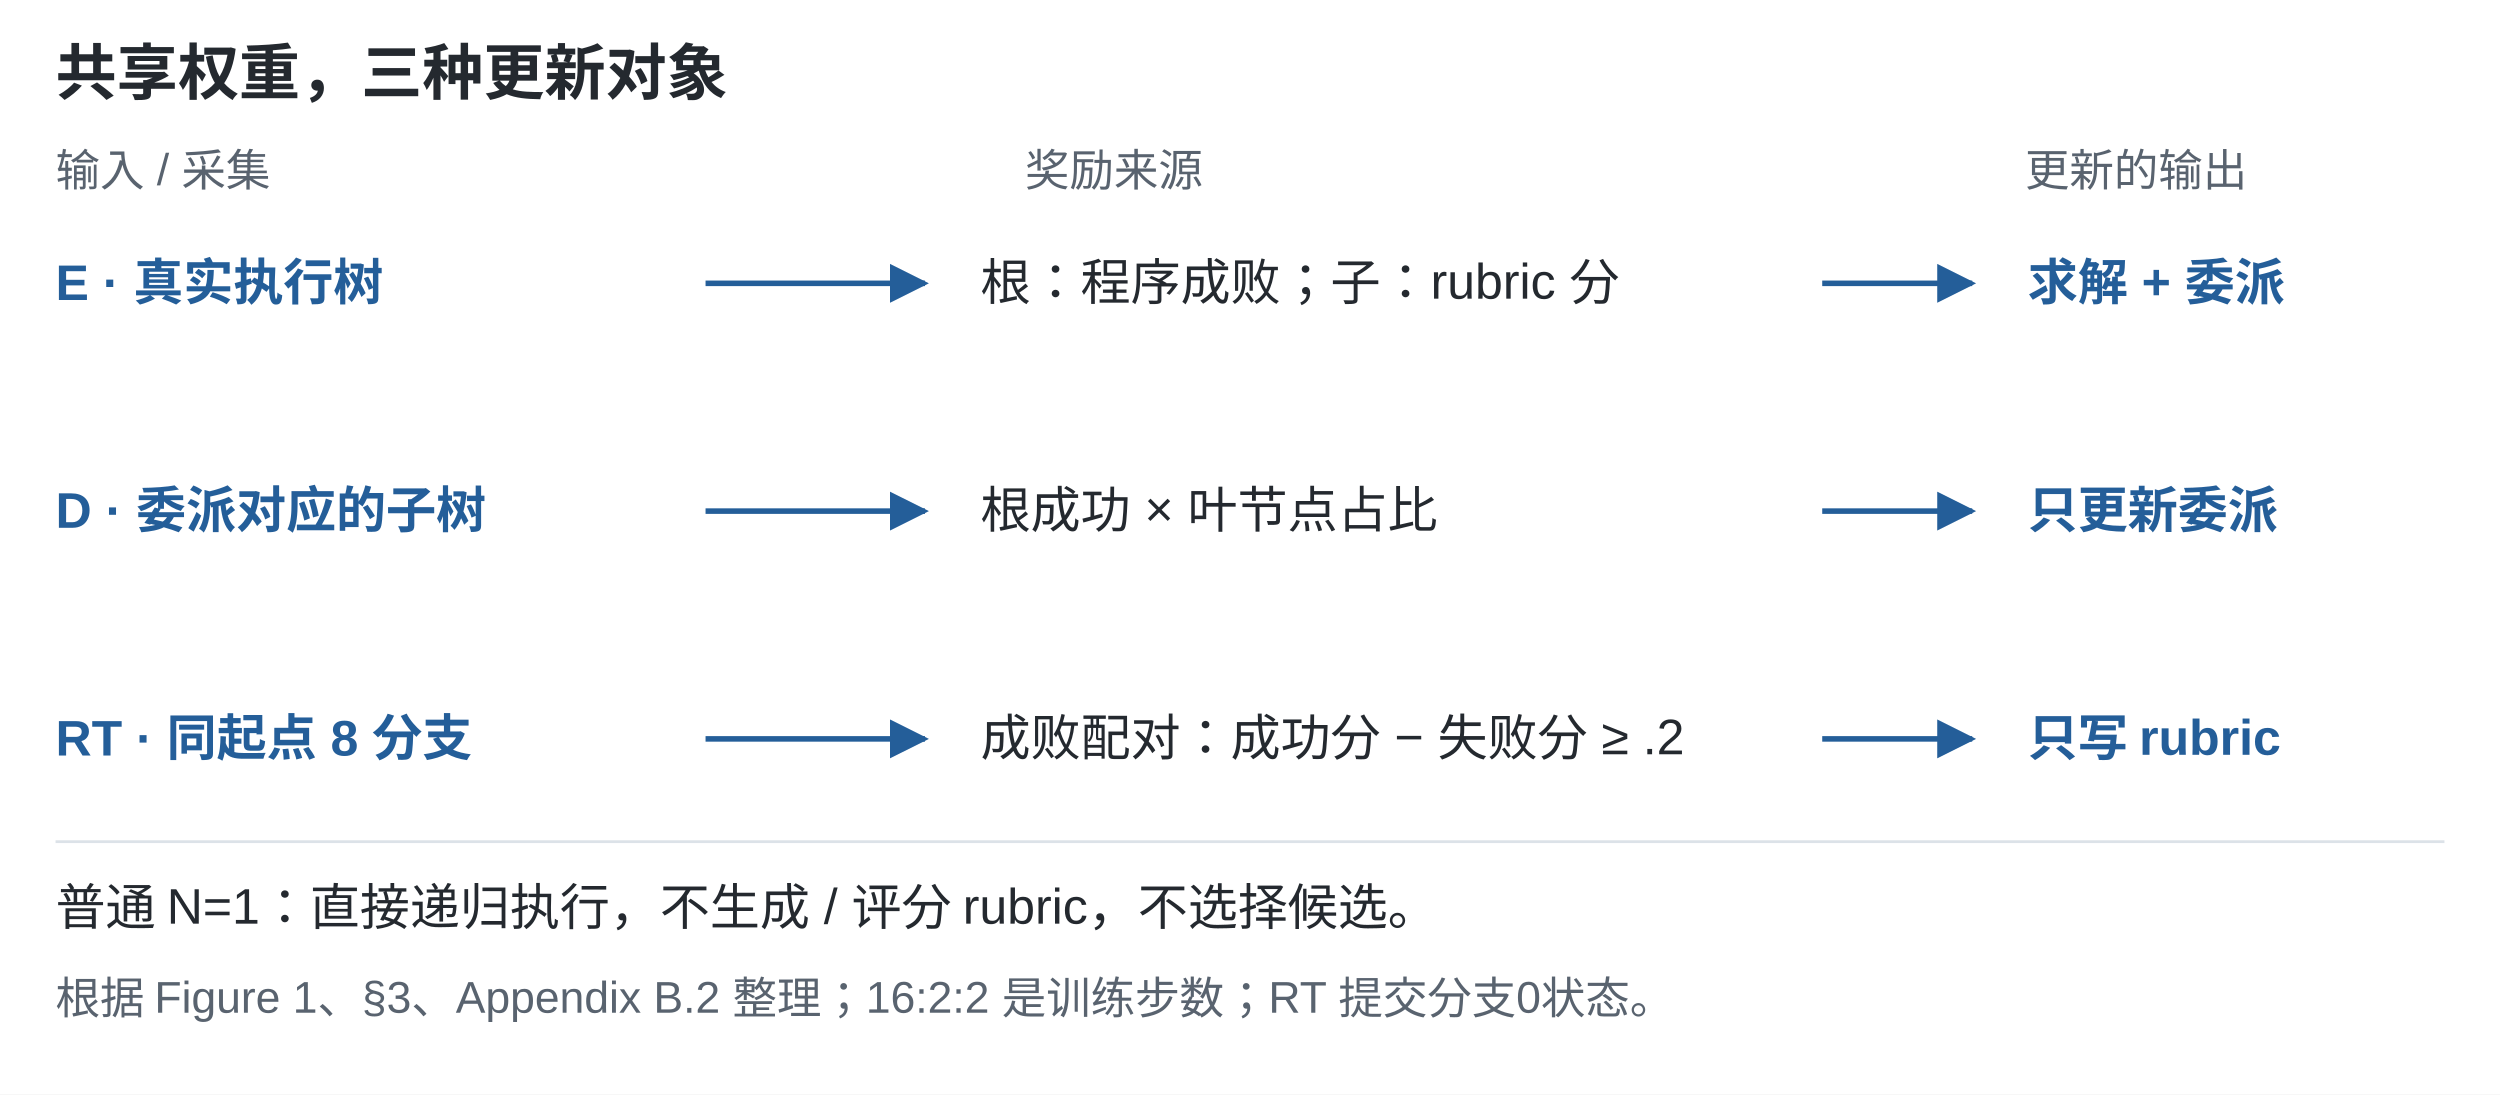
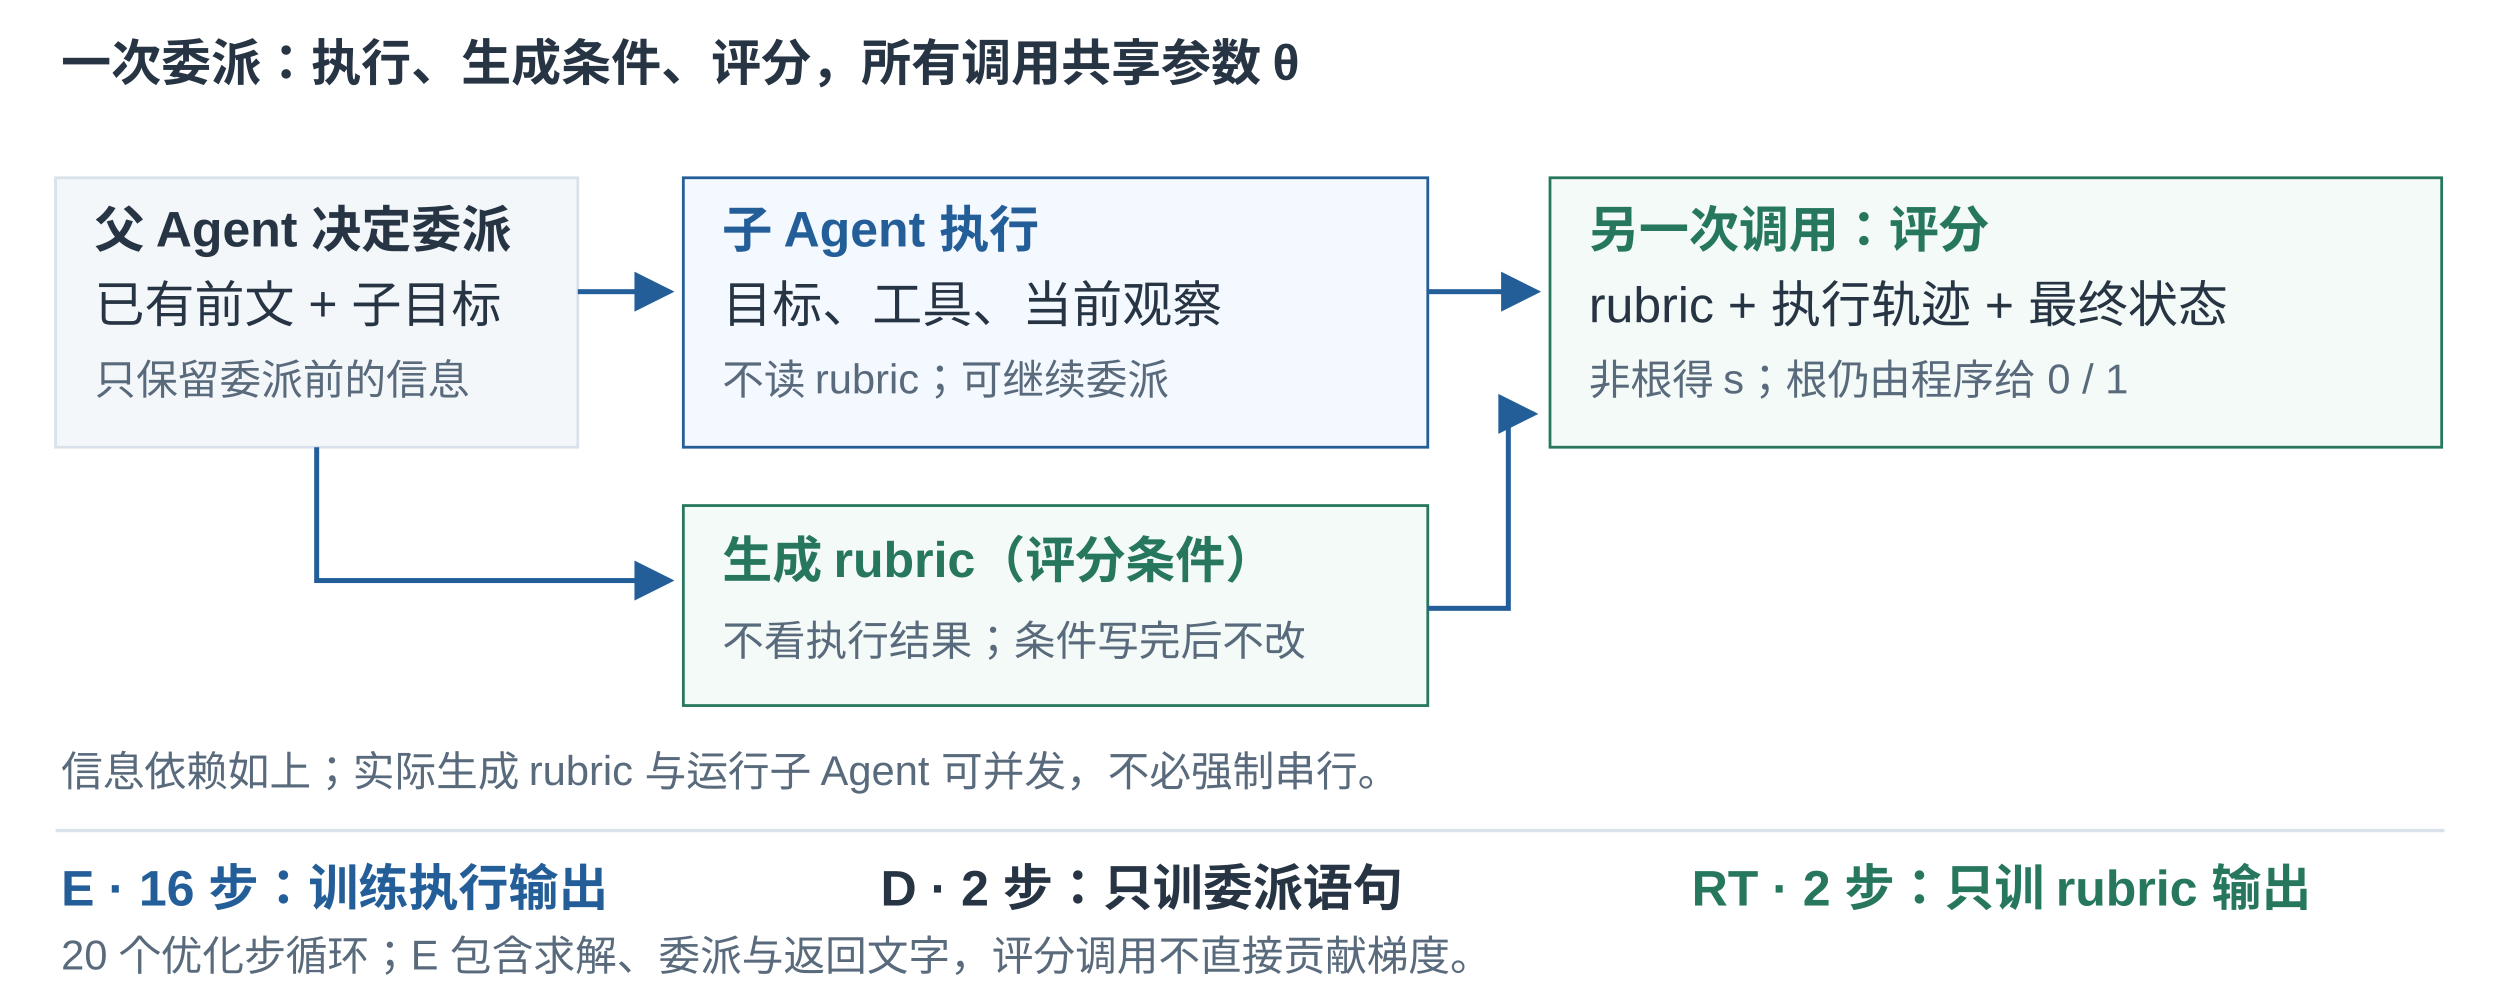
- <svg xmlns="http://www.w3.org/2000/svg" width="900" height="394" viewBox="0 0 900 394" role="img">
+ <svg xmlns="http://www.w3.org/2000/svg" width="900" height="356" viewBox="0 0 900 356" role="img" aria-label="SERA执行与评价的不同输入，三个交替更新阶段">
+   <style>text{font-family:Arial,'PingFang SC',sans-serif;fill:#263444;font-size:18px}.s{font-size:15px;fill:#586a7b}.b{font-weight:700}.blue{fill:#245e99}.green{fill:#26775e}.red{fill:#a44242}.mono{font-family:Menlo,monospace;font-size:16px}.rule{stroke:#d9e1ea;stroke-width:1.2}.arr{stroke:#245e99;stroke-width:1.8;fill:none;marker-end:url(#a)}</style>
  <defs>
-     <style>text{font:18px Arial,'PingFang SC',sans-serif;fill:#24292f}.h{font-size:22px;font-weight:700}.s{font-size:16px;fill:#59636f}.b{fill:#245e99;font-weight:700}.a{fill:none;stroke:#245e99;stroke-width:2;marker-end:url(#arrow)}</style>
-     <marker id="arrow" viewBox="0 0 10 10" refX="9" refY="5" markerWidth="7" markerHeight="7" orient="auto">
-       <path d="M0 0L10 5L0 10z" fill="#245e99" />
+     <marker id="a" markerWidth="8" markerHeight="8" refX="7" refY="4" orient="auto">
+       <path d="M0 0L8 4L0 8Z" fill="#245e99" />
    </marker>
  </defs>
-   <rect width="900" height="394" fill="white" />
-   <text x="20" y="34" class="h">共享权重，三种更新对象</text>
-   <text x="20" y="67" class="s">输入 / 采集</text>
-   <text x="369" y="67" class="s">奖励来源</text>
-   <text x="729" y="67" class="s">更新的输出</text>
-   <text x="20" y="108" class="b">E · 真实执行树</text>
-   <path d="M254 102H333" class="a" />
-   <text x="353" y="108">根：程序成败；子：rubric 分</text>
-   <path d="M656 102H710" class="a" />
-   <text x="730" y="108" class="b">求解 + 委派</text>
-   <text x="20" y="190" class="b">D · 委派对应的子树</text>
-   <path d="M254 184H333" class="a" />
-   <text x="353" y="190">根成功 × 叶节点占比</text>
-   <path d="M656 184H710" class="a" />
-   <text x="730" y="190" class="b">只更新委派</text>
-   <text x="20" y="272" class="b">RT · 同起点 8 分支</text>
-   <path d="M254 266H333" class="a" />
-   <text x="353" y="272">成败配对：成功分 − 失败分 ≥ .2</text>
-   <path d="M656 266H710" class="a" />
-   <text x="730" y="272" class="b">只写 rubric</text>
-   <path d="M20 303H880" stroke="#dce2e8" />
-   <text x="20" y="333">普通 N=1：直接递归执行，不生成 / 评分 rubric，不选择候选。</text>
-   <text x="20" y="365" class="s">根据 Figure 1、§3、Appendix B.2 整理；16:2:2 是训练步数；RT 提交分支0状态。</text>
+   <rect width="900" height="356" fill="#fff" />
+   <text x="22" y="29" class="b">一次委派：执行、生成条件、评分，所有调用共享参数 θ</text>
+   <rect x="20" y="64" width="188" height="97" fill="#f4f7fa" stroke="#d9e1ea" />
+   <text x="34" y="89" class="b">父 Agent 决定委派</text>
+   <text x="34" y="116">已有前文 + 子目标</text>
+   <text x="34" y="142" class="s">只保留委派前的信息</text>
+   <path d="M208 105H241" class="arr" />
+   <rect x="246" y="64" width="268" height="97" fill="#f4f8ff" stroke="#245e99" />
+   <text x="260" y="89" class="b blue">子 Agent 执行</text>
+   <text x="260" y="116">目标、工具、当前观察</text>
+   <text x="260" y="142" class="s">不读 rubric；可继续委派</text>
+   <path d="M514 105H553" class="arr" />
+   <rect x="558" y="64" width="321" height="97" fill="#f4faf7" stroke="#26775e" />
+   <text x="572" y="89" class="b green">另一次调用：评分</text>
+   <text x="572" y="116">rubric + 执行轨迹 + 最终状态</text>
+   <text x="572" y="142" class="s">非根得 s；根仍由程序给 0 / 1</text>
+   <path d="M114 161V209H241" class="arr" />
+   <rect x="246" y="182" width="268" height="72" fill="#f4faf7" stroke="#26775e" />
+   <text x="260" y="208" class="b green">生成 rubric（评分条件）</text>
+   <text x="260" y="236" class="s">不看执行结果；条件写完后不改</text>
+   <path d="M514 219H543V149H552" class="arr" />
+   <text x="22" y="283" class="s">信息依赖如上；实际生成 rubric 与运行子 Agent 可并发，不必强制串行。</text>
+   <line x1="20" y1="299" x2="880" y2="299" class="rule" />
+   <text x="22" y="326" class="blue b">E · 16 步：训练执行输出</text>
+   <text x="317" y="326" class="b">D · 2 步：只训委派语句</text>
+   <text x="609" y="326" class="green b">RT · 2 步：只训 rubric 输出</text>
+   <text x="22" y="349" class="s">20 个优化步循环；E 包含求解、委派与返回文字，评分调用不直接贡献梯度。</text>
</svg>
